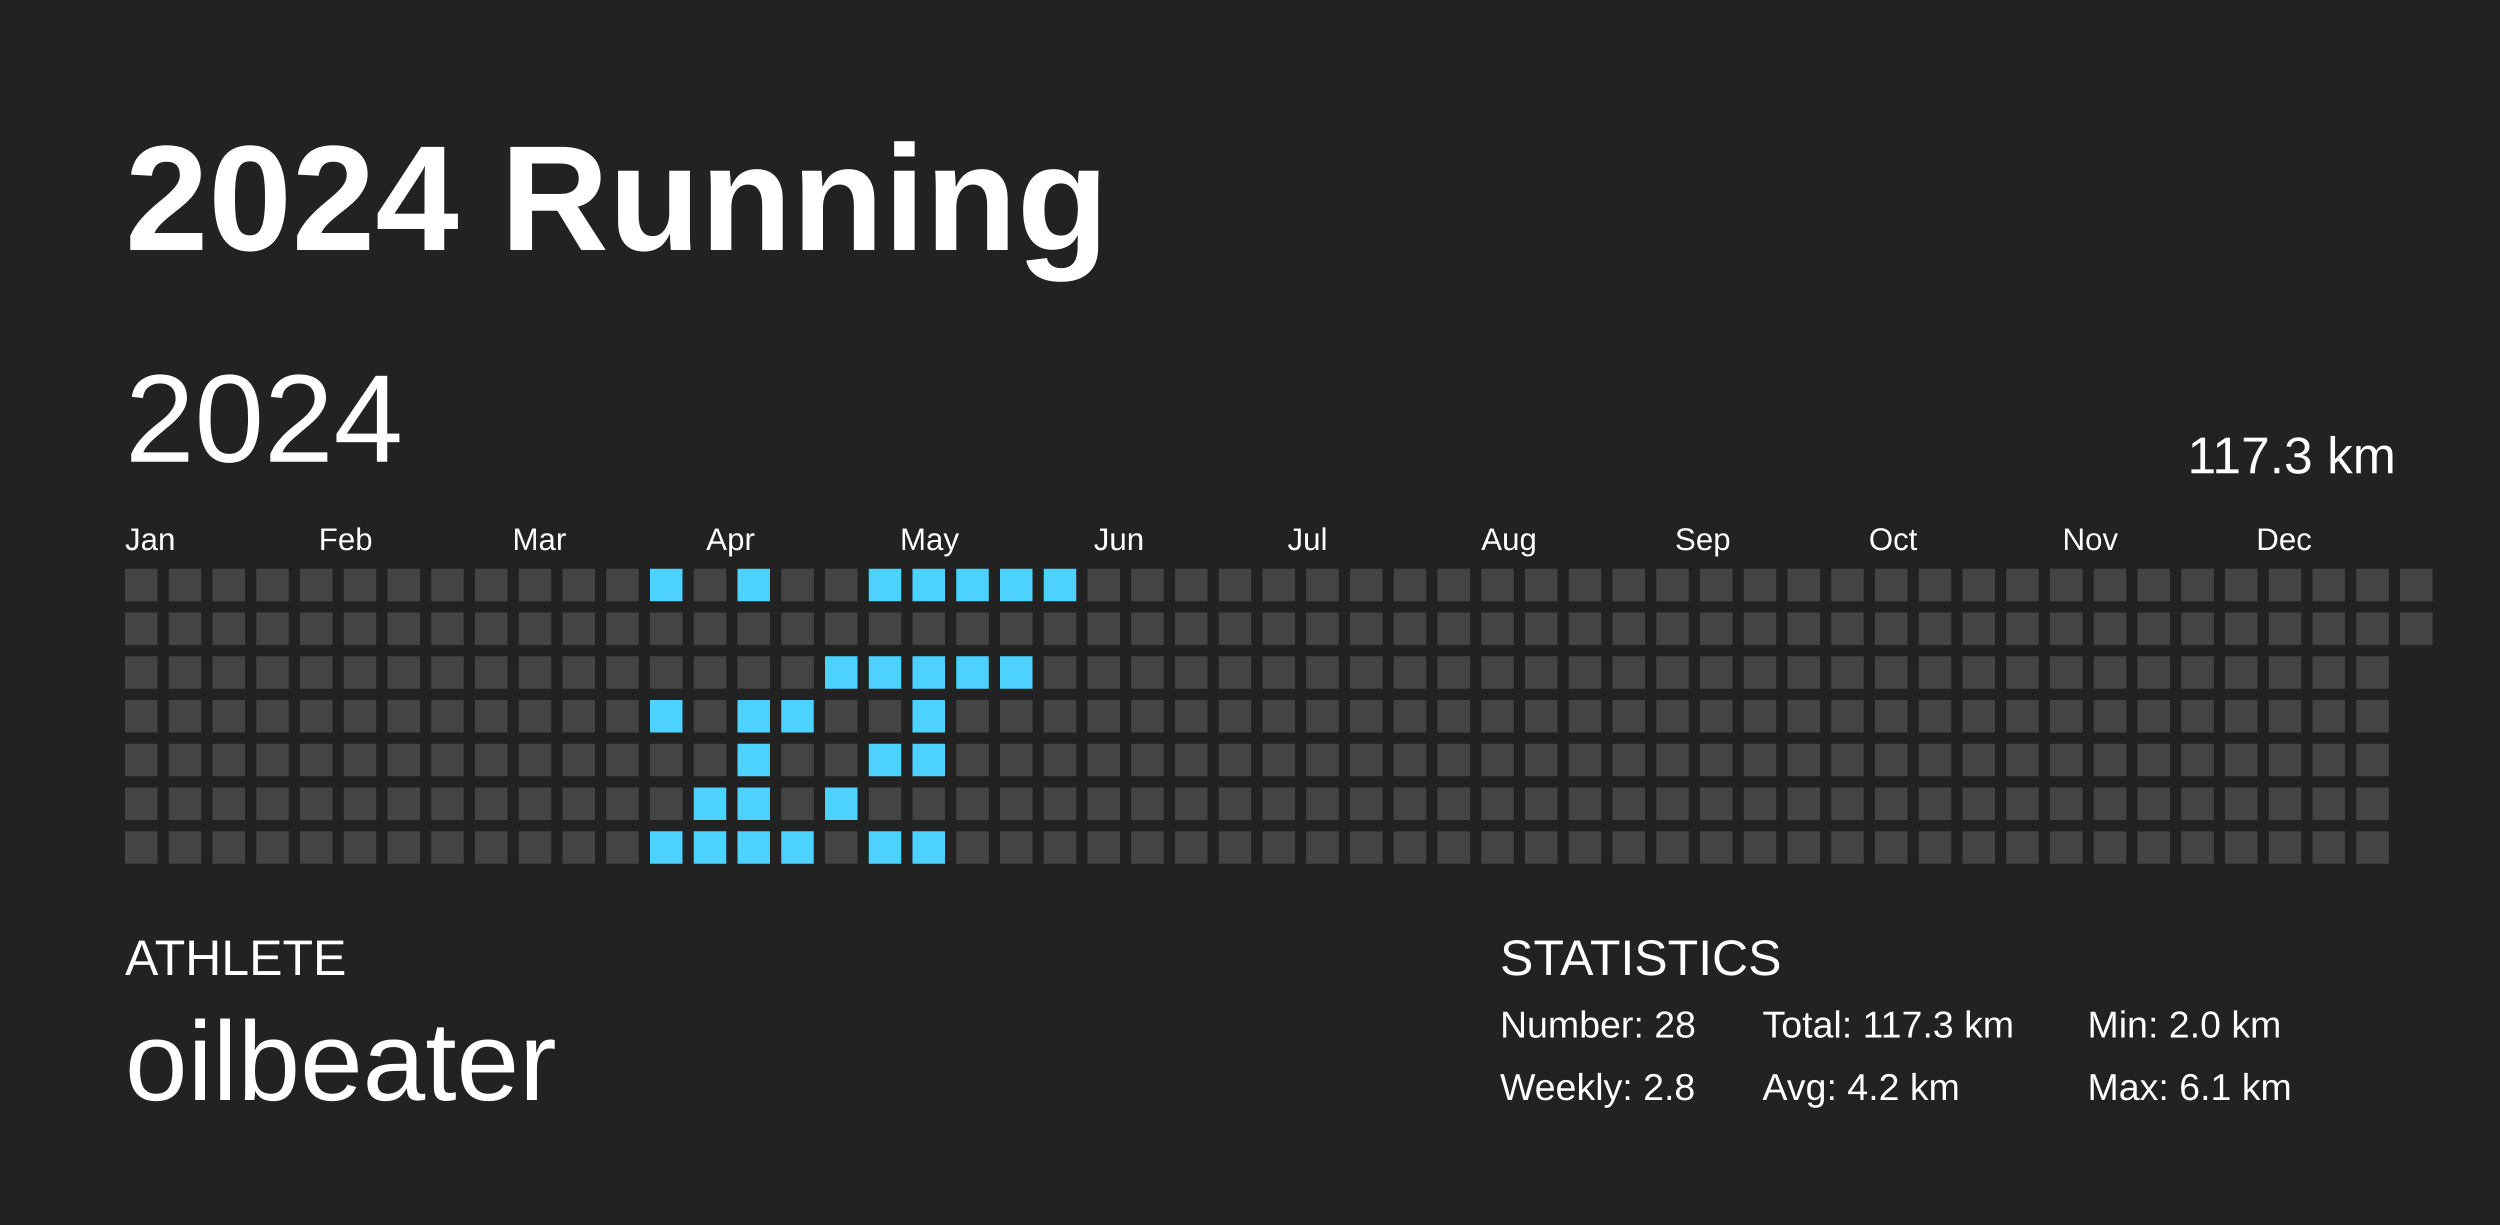
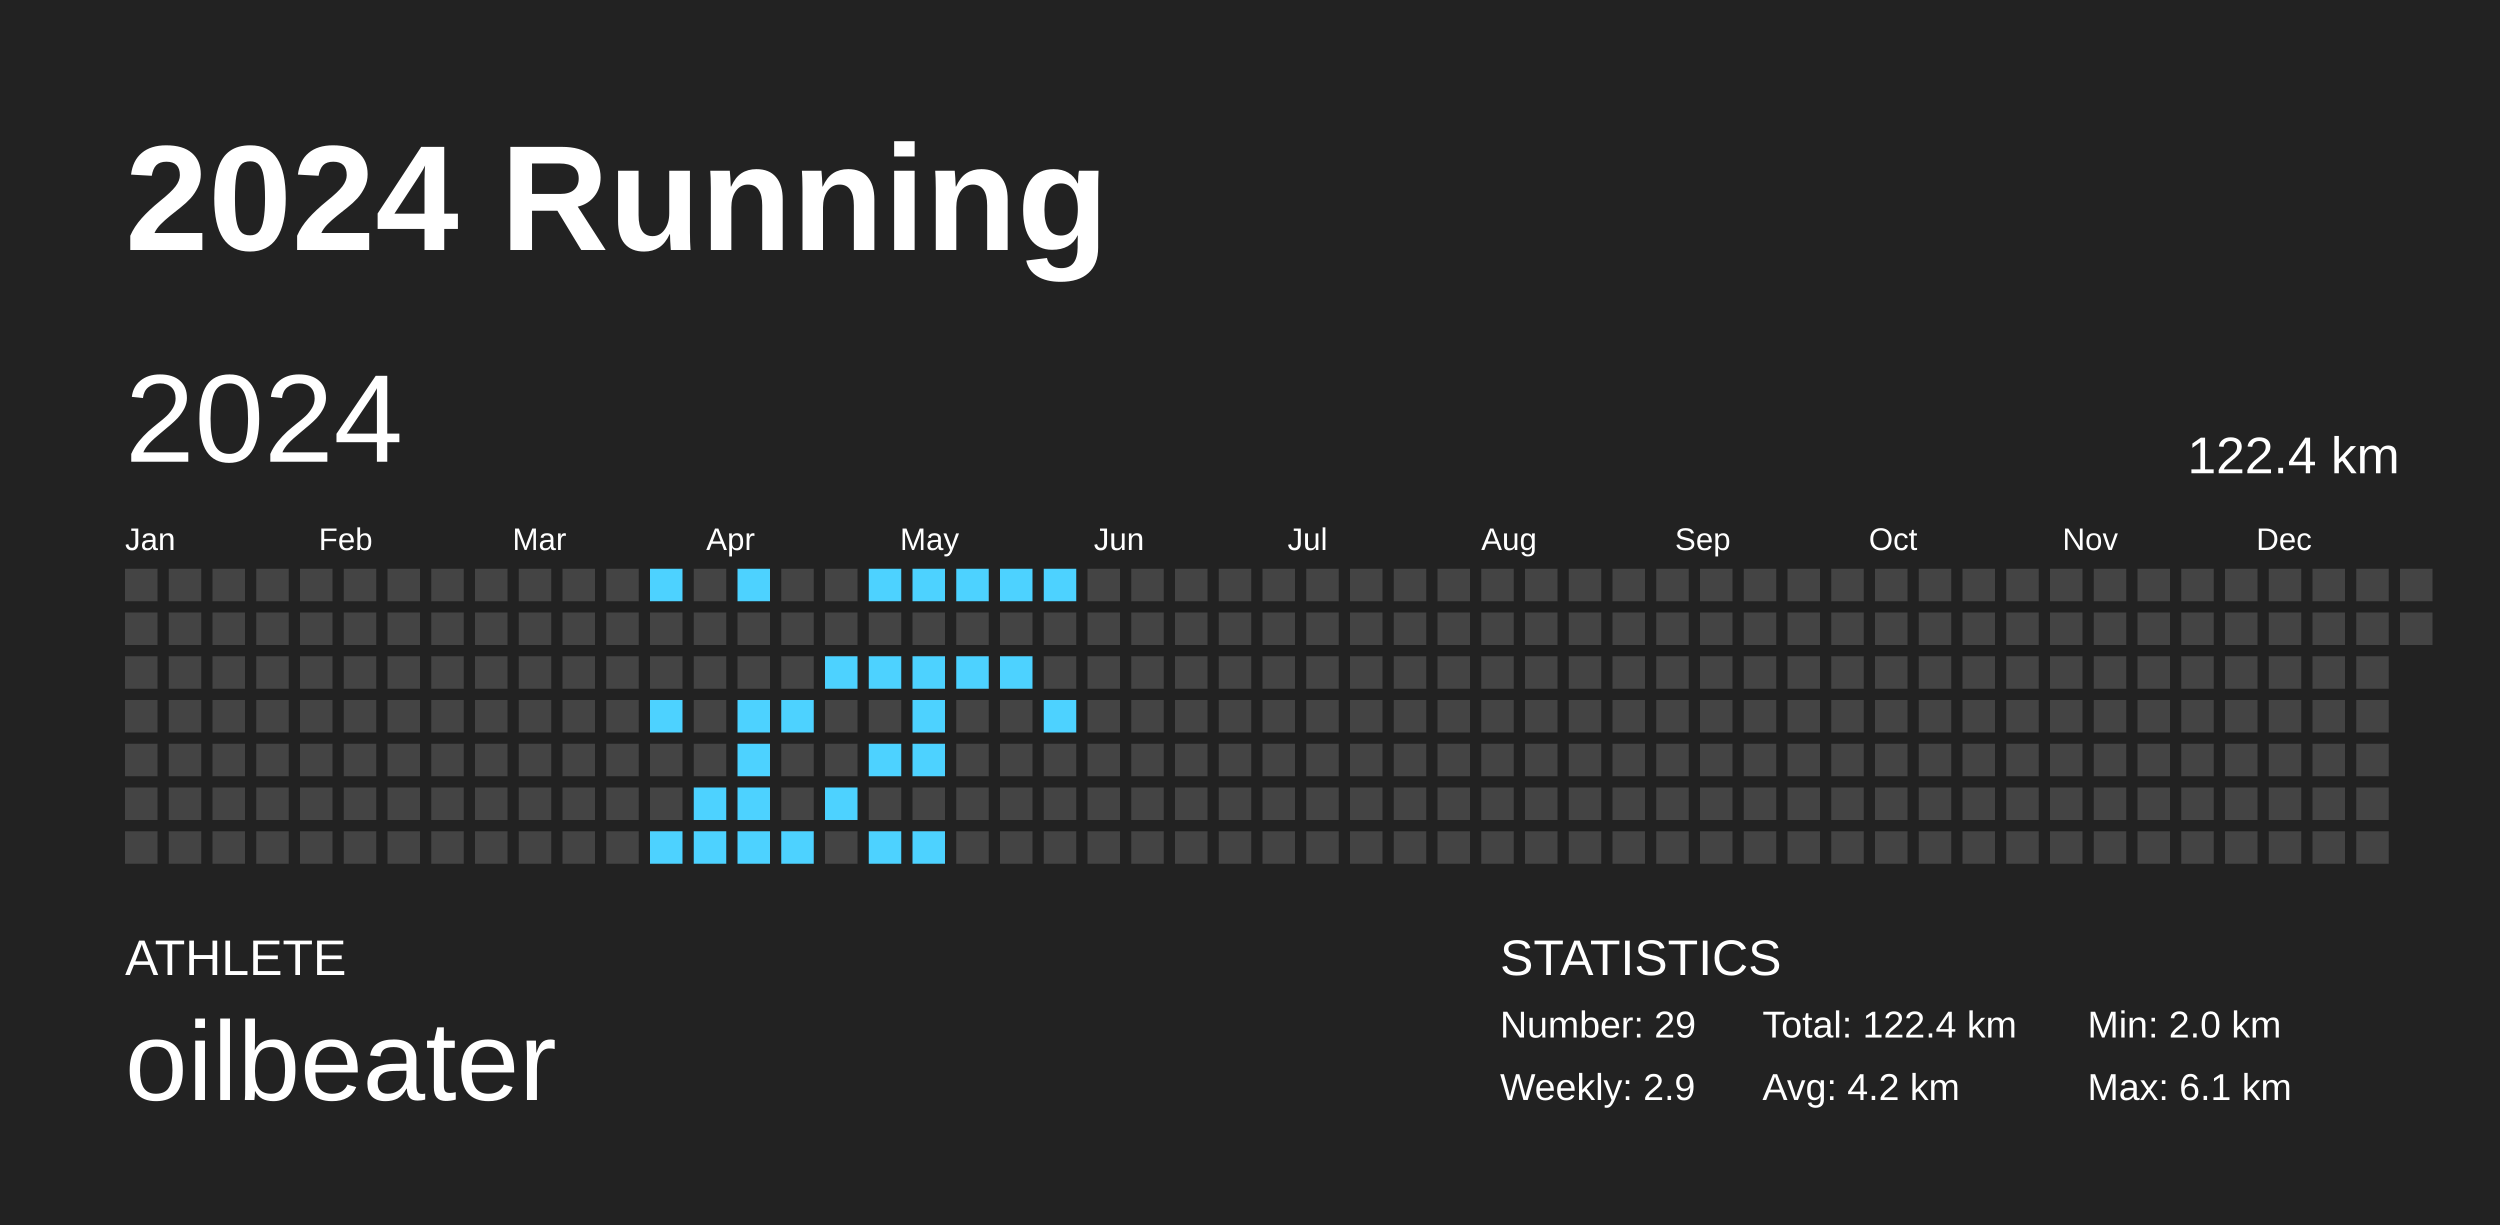
<svg xmlns="http://www.w3.org/2000/svg" baseProfile="full" height="98mm" version="1.1" viewBox="0,0,200,98" width="200mm">
  <defs />
  <rect fill="#222222" height="98" width="200" x="0" y="0" />
  <text fill="#FFFFFF" style="font-size:12px; font-family:Arial; font-weight:bold;" x="10" y="20">2024 Running</text>
  <text fill="#FFFFFF" style="font-size:4px; font-family:Arial" x="10" y="78">ATHLETE</text>
  <text fill="#FFFFFF" style="font-size:9px; font-family:Arial" x="10" y="88">oilbeater</text>
  <text fill="#FFFFFF" style="font-size:4px; font-family:Arial" x="120" y="78">STATISTICS</text>
-   <text fill="#FFFFFF" style="font-size:3px; font-family:Arial" x="120" y="83">Number: 28</text>
-   <text fill="#FFFFFF" style="font-size:3px; font-family:Arial" x="120" y="88">Weekly: 2.8</text>
-   <text fill="#FFFFFF" style="font-size:3px; font-family:Arial" x="141" y="83">Total: 117.3 km</text>
+   <text fill="#FFFFFF" style="font-size:3px; font-family:Arial" x="120" y="83">Number: 29</text>
+   <text fill="#FFFFFF" style="font-size:3px; font-family:Arial" x="120" y="88">Weekly: 2.9</text>
+   <text fill="#FFFFFF" style="font-size:3px; font-family:Arial" x="141" y="83">Total: 122.4 km</text>
  <text fill="#FFFFFF" style="font-size:3px; font-family:Arial" x="141" y="88">Avg: 4.2 km</text>
  <text fill="#FFFFFF" style="font-size:3px; font-family:Arial" x="167" y="83">Min: 2.0 km</text>
  <text fill="#FFFFFF" style="font-size:3px; font-family:Arial" x="167" y="88">Max: 6.1 km</text>
  <text dominant-baseline="hanging" fill="#FFFFFF" style="font-size:10.0px; font-family:Arial;" x="10" y="30">2024</text>
-   <text dominant-baseline="hanging" fill="#FFFFFF" style="font-size:4.125px; font-family:Arial;" x="175" y="35">117.3 km</text>
+   <text dominant-baseline="hanging" fill="#FFFFFF" style="font-size:4.125px; font-family:Arial;" x="175" y="35">122.4 km</text>
  <text fill="#FFFFFF" style="font-size:2.5px; font-family:Arial" x="10.0" y="44">Jan</text>
  <text fill="#FFFFFF" style="font-size:2.5px; font-family:Arial" x="25.5" y="44">Feb</text>
  <text fill="#FFFFFF" style="font-size:2.5px; font-family:Arial" x="41.0" y="44">Mar</text>
  <text fill="#FFFFFF" style="font-size:2.5px; font-family:Arial" x="56.5" y="44">Apr</text>
  <text fill="#FFFFFF" style="font-size:2.5px; font-family:Arial" x="72.0" y="44">May</text>
  <text fill="#FFFFFF" style="font-size:2.5px; font-family:Arial" x="87.5" y="44">Jun</text>
  <text fill="#FFFFFF" style="font-size:2.5px; font-family:Arial" x="103.0" y="44">Jul</text>
  <text fill="#FFFFFF" style="font-size:2.5px; font-family:Arial" x="118.5" y="44">Aug</text>
  <text fill="#FFFFFF" style="font-size:2.5px; font-family:Arial" x="134.0" y="44">Sep</text>
  <text fill="#FFFFFF" style="font-size:2.5px; font-family:Arial" x="149.5" y="44">Oct</text>
  <text fill="#FFFFFF" style="font-size:2.5px; font-family:Arial" x="165.0" y="44">Nov</text>
  <text fill="#FFFFFF" style="font-size:2.5px; font-family:Arial" x="180.5" y="44">Dec</text>
  <rect fill="#444444" height="2.6" width="2.6" x="10.0" y="45.5" />
  <rect fill="#444444" height="2.6" width="2.6" x="10.0" y="49.0" />
  <rect fill="#444444" height="2.6" width="2.6" x="10.0" y="52.5" />
  <rect fill="#444444" height="2.6" width="2.6" x="10.0" y="56.0" />
  <rect fill="#444444" height="2.6" width="2.6" x="10.0" y="59.5" />
  <rect fill="#444444" height="2.6" width="2.6" x="10.0" y="63.0" />
  <rect fill="#444444" height="2.6" width="2.6" x="10.0" y="66.5" />
  <rect fill="#444444" height="2.6" width="2.6" x="13.5" y="45.5" />
  <rect fill="#444444" height="2.6" width="2.6" x="13.5" y="49.0" />
  <rect fill="#444444" height="2.6" width="2.6" x="13.5" y="52.5" />
  <rect fill="#444444" height="2.6" width="2.6" x="13.5" y="56.0" />
  <rect fill="#444444" height="2.6" width="2.6" x="13.5" y="59.5" />
  <rect fill="#444444" height="2.6" width="2.6" x="13.5" y="63.0" />
  <rect fill="#444444" height="2.6" width="2.6" x="13.5" y="66.5" />
  <rect fill="#444444" height="2.6" width="2.6" x="17.0" y="45.5" />
  <rect fill="#444444" height="2.6" width="2.6" x="17.0" y="49.0" />
  <rect fill="#444444" height="2.6" width="2.6" x="17.0" y="52.5" />
  <rect fill="#444444" height="2.6" width="2.6" x="17.0" y="56.0" />
  <rect fill="#444444" height="2.6" width="2.6" x="17.0" y="59.5" />
  <rect fill="#444444" height="2.6" width="2.6" x="17.0" y="63.0" />
  <rect fill="#444444" height="2.6" width="2.6" x="17.0" y="66.5" />
  <rect fill="#444444" height="2.6" width="2.6" x="20.5" y="45.5" />
  <rect fill="#444444" height="2.6" width="2.6" x="20.5" y="49.0" />
  <rect fill="#444444" height="2.6" width="2.6" x="20.5" y="52.5" />
  <rect fill="#444444" height="2.6" width="2.6" x="20.5" y="56.0" />
  <rect fill="#444444" height="2.6" width="2.6" x="20.5" y="59.5" />
  <rect fill="#444444" height="2.6" width="2.6" x="20.5" y="63.0" />
  <rect fill="#444444" height="2.6" width="2.6" x="20.5" y="66.5" />
  <rect fill="#444444" height="2.6" width="2.6" x="24.0" y="45.5" />
  <rect fill="#444444" height="2.6" width="2.6" x="24.0" y="49.0" />
  <rect fill="#444444" height="2.6" width="2.6" x="24.0" y="52.5" />
  <rect fill="#444444" height="2.6" width="2.6" x="24.0" y="56.0" />
  <rect fill="#444444" height="2.6" width="2.6" x="24.0" y="59.5" />
  <rect fill="#444444" height="2.6" width="2.6" x="24.0" y="63.0" />
  <rect fill="#444444" height="2.6" width="2.6" x="24.0" y="66.5" />
  <rect fill="#444444" height="2.6" width="2.6" x="27.5" y="45.5" />
  <rect fill="#444444" height="2.6" width="2.6" x="27.5" y="49.0" />
  <rect fill="#444444" height="2.6" width="2.6" x="27.5" y="52.5" />
  <rect fill="#444444" height="2.6" width="2.6" x="27.5" y="56.0" />
  <rect fill="#444444" height="2.6" width="2.6" x="27.5" y="59.5" />
  <rect fill="#444444" height="2.6" width="2.6" x="27.5" y="63.0" />
  <rect fill="#444444" height="2.6" width="2.6" x="27.5" y="66.5" />
  <rect fill="#444444" height="2.6" width="2.6" x="31.0" y="45.5" />
  <rect fill="#444444" height="2.6" width="2.6" x="31.0" y="49.0" />
  <rect fill="#444444" height="2.6" width="2.6" x="31.0" y="52.5" />
  <rect fill="#444444" height="2.6" width="2.6" x="31.0" y="56.0" />
  <rect fill="#444444" height="2.6" width="2.6" x="31.0" y="59.5" />
  <rect fill="#444444" height="2.6" width="2.6" x="31.0" y="63.0" />
  <rect fill="#444444" height="2.6" width="2.6" x="31.0" y="66.5" />
  <rect fill="#444444" height="2.6" width="2.6" x="34.5" y="45.5" />
  <rect fill="#444444" height="2.6" width="2.6" x="34.5" y="49.0" />
  <rect fill="#444444" height="2.6" width="2.6" x="34.5" y="52.5" />
  <rect fill="#444444" height="2.6" width="2.6" x="34.5" y="56.0" />
  <rect fill="#444444" height="2.6" width="2.6" x="34.5" y="59.5" />
  <rect fill="#444444" height="2.6" width="2.6" x="34.5" y="63.0" />
  <rect fill="#444444" height="2.6" width="2.6" x="34.5" y="66.5" />
  <rect fill="#444444" height="2.6" width="2.6" x="38.0" y="45.5" />
  <rect fill="#444444" height="2.6" width="2.6" x="38.0" y="49.0" />
  <rect fill="#444444" height="2.6" width="2.6" x="38.0" y="52.5" />
  <rect fill="#444444" height="2.6" width="2.6" x="38.0" y="56.0" />
  <rect fill="#444444" height="2.6" width="2.6" x="38.0" y="59.5" />
  <rect fill="#444444" height="2.6" width="2.6" x="38.0" y="63.0" />
  <rect fill="#444444" height="2.6" width="2.6" x="38.0" y="66.5" />
  <rect fill="#444444" height="2.6" width="2.6" x="41.5" y="45.5" />
  <rect fill="#444444" height="2.6" width="2.6" x="41.5" y="49.0" />
  <rect fill="#444444" height="2.6" width="2.6" x="41.5" y="52.5" />
  <rect fill="#444444" height="2.6" width="2.6" x="41.5" y="56.0" />
  <rect fill="#444444" height="2.6" width="2.6" x="41.5" y="59.5" />
  <rect fill="#444444" height="2.6" width="2.6" x="41.5" y="63.0" />
  <rect fill="#444444" height="2.6" width="2.6" x="41.5" y="66.5" />
  <rect fill="#444444" height="2.6" width="2.6" x="45.0" y="45.5" />
  <rect fill="#444444" height="2.6" width="2.6" x="45.0" y="49.0" />
  <rect fill="#444444" height="2.6" width="2.6" x="45.0" y="52.5" />
  <rect fill="#444444" height="2.6" width="2.6" x="45.0" y="56.0" />
  <rect fill="#444444" height="2.6" width="2.6" x="45.0" y="59.5" />
  <rect fill="#444444" height="2.6" width="2.6" x="45.0" y="63.0" />
  <rect fill="#444444" height="2.6" width="2.6" x="45.0" y="66.5" />
  <rect fill="#444444" height="2.6" width="2.6" x="48.5" y="45.5" />
  <rect fill="#444444" height="2.6" width="2.6" x="48.5" y="49.0" />
  <rect fill="#444444" height="2.6" width="2.6" x="48.5" y="52.5" />
  <rect fill="#444444" height="2.6" width="2.6" x="48.5" y="56.0" />
  <rect fill="#444444" height="2.6" width="2.6" x="48.5" y="59.5" />
  <rect fill="#444444" height="2.6" width="2.6" x="48.5" y="63.0" />
  <rect fill="#444444" height="2.6" width="2.6" x="48.5" y="66.5" />
  <rect fill="#4dd2ff" height="2.6" width="2.6" x="52.0" y="45.5" />
  <rect fill="#444444" height="2.6" width="2.6" x="52.0" y="49.0" />
  <rect fill="#444444" height="2.6" width="2.6" x="52.0" y="52.5" />
  <rect fill="#4dd2ff" height="2.6" width="2.6" x="52.0" y="56.0" />
  <rect fill="#444444" height="2.6" width="2.6" x="52.0" y="59.5" />
  <rect fill="#444444" height="2.6" width="2.6" x="52.0" y="63.0" />
  <rect fill="#4dd2ff" height="2.6" width="2.6" x="52.0" y="66.5" />
  <rect fill="#444444" height="2.6" width="2.6" x="55.5" y="45.5" />
  <rect fill="#444444" height="2.6" width="2.6" x="55.5" y="49.0" />
  <rect fill="#444444" height="2.6" width="2.6" x="55.5" y="52.5" />
  <rect fill="#444444" height="2.6" width="2.6" x="55.5" y="56.0" />
  <rect fill="#444444" height="2.6" width="2.6" x="55.5" y="59.5" />
  <rect fill="#4dd2ff" height="2.6" width="2.6" x="55.5" y="63.0" />
  <rect fill="#4dd2ff" height="2.6" width="2.6" x="55.5" y="66.5" />
  <rect fill="#4dd2ff" height="2.6" width="2.6" x="59.0" y="45.5" />
  <rect fill="#444444" height="2.6" width="2.6" x="59.0" y="49.0" />
  <rect fill="#444444" height="2.6" width="2.6" x="59.0" y="52.5" />
  <rect fill="#4dd2ff" height="2.6" width="2.6" x="59.0" y="56.0" />
  <rect fill="#4dd2ff" height="2.6" width="2.6" x="59.0" y="59.5" />
  <rect fill="#4dd2ff" height="2.6" width="2.6" x="59.0" y="63.0" />
  <rect fill="#4dd2ff" height="2.6" width="2.6" x="59.0" y="66.5" />
  <rect fill="#444444" height="2.6" width="2.6" x="62.5" y="45.5" />
  <rect fill="#444444" height="2.6" width="2.6" x="62.5" y="49.0" />
  <rect fill="#444444" height="2.6" width="2.6" x="62.5" y="52.5" />
  <rect fill="#4dd2ff" height="2.6" width="2.6" x="62.5" y="56.0" />
  <rect fill="#444444" height="2.6" width="2.6" x="62.5" y="59.5" />
  <rect fill="#444444" height="2.6" width="2.6" x="62.5" y="63.0" />
  <rect fill="#4dd2ff" height="2.6" width="2.6" x="62.5" y="66.5" />
  <rect fill="#444444" height="2.6" width="2.6" x="66.0" y="45.5" />
  <rect fill="#444444" height="2.6" width="2.6" x="66.0" y="49.0" />
  <rect fill="#4dd2ff" height="2.6" width="2.6" x="66.0" y="52.5" />
  <rect fill="#444444" height="2.6" width="2.6" x="66.0" y="56.0" />
  <rect fill="#444444" height="2.6" width="2.6" x="66.0" y="59.5" />
  <rect fill="#4dd2ff" height="2.6" width="2.6" x="66.0" y="63.0" />
  <rect fill="#444444" height="2.6" width="2.6" x="66.0" y="66.5" />
  <rect fill="#4dd2ff" height="2.6" width="2.6" x="69.5" y="45.5" />
  <rect fill="#444444" height="2.6" width="2.6" x="69.5" y="49.0" />
  <rect fill="#4dd2ff" height="2.6" width="2.6" x="69.5" y="52.5" />
  <rect fill="#444444" height="2.6" width="2.6" x="69.5" y="56.0" />
  <rect fill="#4dd2ff" height="2.6" width="2.6" x="69.5" y="59.5" />
  <rect fill="#444444" height="2.6" width="2.6" x="69.5" y="63.0" />
  <rect fill="#4dd2ff" height="2.6" width="2.6" x="69.5" y="66.5" />
  <rect fill="#4dd2ff" height="2.6" width="2.6" x="73.0" y="45.5" />
  <rect fill="#444444" height="2.6" width="2.6" x="73.0" y="49.0" />
  <rect fill="#4dd2ff" height="2.6" width="2.6" x="73.0" y="52.5" />
  <rect fill="#4dd2ff" height="2.6" width="2.6" x="73.0" y="56.0" />
  <rect fill="#4dd2ff" height="2.6" width="2.6" x="73.0" y="59.5" />
  <rect fill="#444444" height="2.6" width="2.6" x="73.0" y="63.0" />
  <rect fill="#4dd2ff" height="2.6" width="2.6" x="73.0" y="66.5" />
  <rect fill="#4dd2ff" height="2.6" width="2.6" x="76.5" y="45.5" />
  <rect fill="#444444" height="2.6" width="2.6" x="76.5" y="49.0" />
  <rect fill="#4dd2ff" height="2.6" width="2.6" x="76.5" y="52.5" />
  <rect fill="#444444" height="2.6" width="2.6" x="76.5" y="56.0" />
  <rect fill="#444444" height="2.6" width="2.6" x="76.5" y="59.5" />
  <rect fill="#444444" height="2.6" width="2.6" x="76.5" y="63.0" />
  <rect fill="#444444" height="2.6" width="2.6" x="76.5" y="66.5" />
  <rect fill="#4dd2ff" height="2.6" width="2.6" x="80.0" y="45.5" />
  <rect fill="#444444" height="2.6" width="2.6" x="80.0" y="49.0" />
  <rect fill="#4dd2ff" height="2.6" width="2.6" x="80.0" y="52.5" />
  <rect fill="#444444" height="2.6" width="2.6" x="80.0" y="56.0" />
  <rect fill="#444444" height="2.6" width="2.6" x="80.0" y="59.5" />
  <rect fill="#444444" height="2.6" width="2.6" x="80.0" y="63.0" />
  <rect fill="#444444" height="2.6" width="2.6" x="80.0" y="66.5" />
  <rect fill="#4dd2ff" height="2.6" width="2.6" x="83.5" y="45.5" />
  <rect fill="#444444" height="2.6" width="2.6" x="83.5" y="49.0" />
  <rect fill="#444444" height="2.6" width="2.6" x="83.5" y="52.5" />
-   <rect fill="#444444" height="2.6" width="2.6" x="83.5" y="56.0" />
+   <rect fill="#4dd2ff" height="2.6" width="2.6" x="83.5" y="56.0" />
  <rect fill="#444444" height="2.6" width="2.6" x="83.5" y="59.5" />
  <rect fill="#444444" height="2.6" width="2.6" x="83.5" y="63.0" />
  <rect fill="#444444" height="2.6" width="2.6" x="83.5" y="66.5" />
  <rect fill="#444444" height="2.6" width="2.6" x="87.0" y="45.5" />
  <rect fill="#444444" height="2.6" width="2.6" x="87.0" y="49.0" />
  <rect fill="#444444" height="2.6" width="2.6" x="87.0" y="52.5" />
  <rect fill="#444444" height="2.6" width="2.6" x="87.0" y="56.0" />
  <rect fill="#444444" height="2.6" width="2.6" x="87.0" y="59.5" />
  <rect fill="#444444" height="2.6" width="2.6" x="87.0" y="63.0" />
  <rect fill="#444444" height="2.6" width="2.6" x="87.0" y="66.5" />
  <rect fill="#444444" height="2.6" width="2.6" x="90.5" y="45.5" />
  <rect fill="#444444" height="2.6" width="2.6" x="90.5" y="49.0" />
  <rect fill="#444444" height="2.6" width="2.6" x="90.5" y="52.5" />
  <rect fill="#444444" height="2.6" width="2.6" x="90.5" y="56.0" />
  <rect fill="#444444" height="2.6" width="2.6" x="90.5" y="59.5" />
  <rect fill="#444444" height="2.6" width="2.6" x="90.5" y="63.0" />
  <rect fill="#444444" height="2.6" width="2.6" x="90.5" y="66.5" />
  <rect fill="#444444" height="2.6" width="2.6" x="94.0" y="45.5" />
  <rect fill="#444444" height="2.6" width="2.6" x="94.0" y="49.0" />
  <rect fill="#444444" height="2.6" width="2.6" x="94.0" y="52.5" />
  <rect fill="#444444" height="2.6" width="2.6" x="94.0" y="56.0" />
  <rect fill="#444444" height="2.6" width="2.6" x="94.0" y="59.5" />
  <rect fill="#444444" height="2.6" width="2.6" x="94.0" y="63.0" />
  <rect fill="#444444" height="2.6" width="2.6" x="94.0" y="66.5" />
  <rect fill="#444444" height="2.6" width="2.6" x="97.5" y="45.5" />
  <rect fill="#444444" height="2.6" width="2.6" x="97.5" y="49.0" />
  <rect fill="#444444" height="2.6" width="2.6" x="97.5" y="52.5" />
  <rect fill="#444444" height="2.6" width="2.6" x="97.5" y="56.0" />
  <rect fill="#444444" height="2.6" width="2.6" x="97.5" y="59.5" />
  <rect fill="#444444" height="2.6" width="2.6" x="97.5" y="63.0" />
  <rect fill="#444444" height="2.6" width="2.6" x="97.5" y="66.5" />
  <rect fill="#444444" height="2.6" width="2.6" x="101.0" y="45.5" />
  <rect fill="#444444" height="2.6" width="2.6" x="101.0" y="49.0" />
  <rect fill="#444444" height="2.6" width="2.6" x="101.0" y="52.5" />
  <rect fill="#444444" height="2.6" width="2.6" x="101.0" y="56.0" />
  <rect fill="#444444" height="2.6" width="2.6" x="101.0" y="59.5" />
  <rect fill="#444444" height="2.6" width="2.6" x="101.0" y="63.0" />
  <rect fill="#444444" height="2.6" width="2.6" x="101.0" y="66.5" />
  <rect fill="#444444" height="2.6" width="2.6" x="104.5" y="45.5" />
  <rect fill="#444444" height="2.6" width="2.6" x="104.5" y="49.0" />
  <rect fill="#444444" height="2.6" width="2.6" x="104.5" y="52.5" />
  <rect fill="#444444" height="2.6" width="2.6" x="104.5" y="56.0" />
  <rect fill="#444444" height="2.6" width="2.6" x="104.5" y="59.5" />
  <rect fill="#444444" height="2.6" width="2.6" x="104.5" y="63.0" />
  <rect fill="#444444" height="2.6" width="2.6" x="104.5" y="66.5" />
  <rect fill="#444444" height="2.6" width="2.6" x="108.0" y="45.5" />
  <rect fill="#444444" height="2.6" width="2.6" x="108.0" y="49.0" />
  <rect fill="#444444" height="2.6" width="2.6" x="108.0" y="52.5" />
  <rect fill="#444444" height="2.6" width="2.6" x="108.0" y="56.0" />
  <rect fill="#444444" height="2.6" width="2.6" x="108.0" y="59.5" />
  <rect fill="#444444" height="2.6" width="2.6" x="108.0" y="63.0" />
  <rect fill="#444444" height="2.6" width="2.6" x="108.0" y="66.5" />
  <rect fill="#444444" height="2.6" width="2.6" x="111.5" y="45.5" />
  <rect fill="#444444" height="2.6" width="2.6" x="111.5" y="49.0" />
  <rect fill="#444444" height="2.6" width="2.6" x="111.5" y="52.5" />
  <rect fill="#444444" height="2.6" width="2.6" x="111.5" y="56.0" />
  <rect fill="#444444" height="2.6" width="2.6" x="111.5" y="59.5" />
  <rect fill="#444444" height="2.6" width="2.6" x="111.5" y="63.0" />
  <rect fill="#444444" height="2.6" width="2.6" x="111.5" y="66.5" />
  <rect fill="#444444" height="2.6" width="2.6" x="115.0" y="45.5" />
  <rect fill="#444444" height="2.6" width="2.6" x="115.0" y="49.0" />
  <rect fill="#444444" height="2.6" width="2.6" x="115.0" y="52.5" />
  <rect fill="#444444" height="2.6" width="2.6" x="115.0" y="56.0" />
  <rect fill="#444444" height="2.6" width="2.6" x="115.0" y="59.5" />
  <rect fill="#444444" height="2.6" width="2.6" x="115.0" y="63.0" />
  <rect fill="#444444" height="2.6" width="2.6" x="115.0" y="66.5" />
  <rect fill="#444444" height="2.6" width="2.6" x="118.5" y="45.5" />
  <rect fill="#444444" height="2.6" width="2.6" x="118.5" y="49.0" />
  <rect fill="#444444" height="2.6" width="2.6" x="118.5" y="52.5" />
  <rect fill="#444444" height="2.6" width="2.6" x="118.5" y="56.0" />
  <rect fill="#444444" height="2.6" width="2.6" x="118.5" y="59.5" />
  <rect fill="#444444" height="2.6" width="2.6" x="118.5" y="63.0" />
  <rect fill="#444444" height="2.6" width="2.6" x="118.5" y="66.5" />
  <rect fill="#444444" height="2.6" width="2.6" x="122.0" y="45.5" />
  <rect fill="#444444" height="2.6" width="2.6" x="122.0" y="49.0" />
  <rect fill="#444444" height="2.6" width="2.6" x="122.0" y="52.5" />
  <rect fill="#444444" height="2.6" width="2.6" x="122.0" y="56.0" />
  <rect fill="#444444" height="2.6" width="2.6" x="122.0" y="59.5" />
  <rect fill="#444444" height="2.6" width="2.6" x="122.0" y="63.0" />
  <rect fill="#444444" height="2.6" width="2.6" x="122.0" y="66.5" />
  <rect fill="#444444" height="2.6" width="2.6" x="125.5" y="45.5" />
  <rect fill="#444444" height="2.6" width="2.6" x="125.5" y="49.0" />
  <rect fill="#444444" height="2.6" width="2.6" x="125.5" y="52.5" />
  <rect fill="#444444" height="2.6" width="2.6" x="125.5" y="56.0" />
  <rect fill="#444444" height="2.6" width="2.6" x="125.5" y="59.5" />
  <rect fill="#444444" height="2.6" width="2.6" x="125.5" y="63.0" />
  <rect fill="#444444" height="2.6" width="2.6" x="125.5" y="66.5" />
  <rect fill="#444444" height="2.6" width="2.6" x="129.0" y="45.5" />
  <rect fill="#444444" height="2.6" width="2.6" x="129.0" y="49.0" />
  <rect fill="#444444" height="2.6" width="2.6" x="129.0" y="52.5" />
  <rect fill="#444444" height="2.6" width="2.6" x="129.0" y="56.0" />
  <rect fill="#444444" height="2.6" width="2.6" x="129.0" y="59.5" />
  <rect fill="#444444" height="2.6" width="2.6" x="129.0" y="63.0" />
  <rect fill="#444444" height="2.6" width="2.6" x="129.0" y="66.5" />
  <rect fill="#444444" height="2.6" width="2.6" x="132.5" y="45.5" />
  <rect fill="#444444" height="2.6" width="2.6" x="132.5" y="49.0" />
  <rect fill="#444444" height="2.6" width="2.6" x="132.5" y="52.5" />
  <rect fill="#444444" height="2.6" width="2.6" x="132.5" y="56.0" />
  <rect fill="#444444" height="2.6" width="2.6" x="132.5" y="59.5" />
  <rect fill="#444444" height="2.6" width="2.6" x="132.5" y="63.0" />
  <rect fill="#444444" height="2.6" width="2.6" x="132.5" y="66.5" />
  <rect fill="#444444" height="2.6" width="2.6" x="136.0" y="45.5" />
  <rect fill="#444444" height="2.6" width="2.6" x="136.0" y="49.0" />
  <rect fill="#444444" height="2.6" width="2.6" x="136.0" y="52.5" />
  <rect fill="#444444" height="2.6" width="2.6" x="136.0" y="56.0" />
  <rect fill="#444444" height="2.6" width="2.6" x="136.0" y="59.5" />
  <rect fill="#444444" height="2.6" width="2.6" x="136.0" y="63.0" />
  <rect fill="#444444" height="2.6" width="2.6" x="136.0" y="66.5" />
  <rect fill="#444444" height="2.6" width="2.6" x="139.5" y="45.5" />
  <rect fill="#444444" height="2.6" width="2.6" x="139.5" y="49.0" />
  <rect fill="#444444" height="2.6" width="2.6" x="139.5" y="52.5" />
  <rect fill="#444444" height="2.6" width="2.6" x="139.5" y="56.0" />
  <rect fill="#444444" height="2.6" width="2.6" x="139.5" y="59.5" />
  <rect fill="#444444" height="2.6" width="2.6" x="139.5" y="63.0" />
  <rect fill="#444444" height="2.6" width="2.6" x="139.5" y="66.5" />
  <rect fill="#444444" height="2.6" width="2.6" x="143.0" y="45.5" />
  <rect fill="#444444" height="2.6" width="2.6" x="143.0" y="49.0" />
  <rect fill="#444444" height="2.6" width="2.6" x="143.0" y="52.5" />
  <rect fill="#444444" height="2.6" width="2.6" x="143.0" y="56.0" />
  <rect fill="#444444" height="2.6" width="2.6" x="143.0" y="59.5" />
  <rect fill="#444444" height="2.6" width="2.6" x="143.0" y="63.0" />
  <rect fill="#444444" height="2.6" width="2.6" x="143.0" y="66.5" />
  <rect fill="#444444" height="2.6" width="2.6" x="146.5" y="45.5" />
  <rect fill="#444444" height="2.6" width="2.6" x="146.5" y="49.0" />
  <rect fill="#444444" height="2.6" width="2.6" x="146.5" y="52.5" />
  <rect fill="#444444" height="2.6" width="2.6" x="146.5" y="56.0" />
  <rect fill="#444444" height="2.6" width="2.6" x="146.5" y="59.5" />
  <rect fill="#444444" height="2.6" width="2.6" x="146.5" y="63.0" />
  <rect fill="#444444" height="2.6" width="2.6" x="146.5" y="66.5" />
  <rect fill="#444444" height="2.6" width="2.6" x="150.0" y="45.5" />
  <rect fill="#444444" height="2.6" width="2.6" x="150.0" y="49.0" />
  <rect fill="#444444" height="2.6" width="2.6" x="150.0" y="52.5" />
  <rect fill="#444444" height="2.6" width="2.6" x="150.0" y="56.0" />
  <rect fill="#444444" height="2.6" width="2.6" x="150.0" y="59.5" />
  <rect fill="#444444" height="2.6" width="2.6" x="150.0" y="63.0" />
  <rect fill="#444444" height="2.6" width="2.6" x="150.0" y="66.5" />
  <rect fill="#444444" height="2.6" width="2.6" x="153.5" y="45.5" />
  <rect fill="#444444" height="2.6" width="2.6" x="153.5" y="49.0" />
  <rect fill="#444444" height="2.6" width="2.6" x="153.5" y="52.5" />
  <rect fill="#444444" height="2.6" width="2.6" x="153.5" y="56.0" />
  <rect fill="#444444" height="2.6" width="2.6" x="153.5" y="59.5" />
  <rect fill="#444444" height="2.6" width="2.6" x="153.5" y="63.0" />
  <rect fill="#444444" height="2.6" width="2.6" x="153.5" y="66.5" />
  <rect fill="#444444" height="2.6" width="2.6" x="157.0" y="45.5" />
  <rect fill="#444444" height="2.6" width="2.6" x="157.0" y="49.0" />
  <rect fill="#444444" height="2.6" width="2.6" x="157.0" y="52.5" />
  <rect fill="#444444" height="2.6" width="2.6" x="157.0" y="56.0" />
  <rect fill="#444444" height="2.6" width="2.6" x="157.0" y="59.5" />
  <rect fill="#444444" height="2.6" width="2.6" x="157.0" y="63.0" />
  <rect fill="#444444" height="2.6" width="2.6" x="157.0" y="66.5" />
  <rect fill="#444444" height="2.6" width="2.6" x="160.5" y="45.5" />
  <rect fill="#444444" height="2.6" width="2.6" x="160.5" y="49.0" />
  <rect fill="#444444" height="2.6" width="2.6" x="160.5" y="52.5" />
  <rect fill="#444444" height="2.6" width="2.6" x="160.5" y="56.0" />
  <rect fill="#444444" height="2.6" width="2.6" x="160.5" y="59.5" />
  <rect fill="#444444" height="2.6" width="2.6" x="160.5" y="63.0" />
  <rect fill="#444444" height="2.6" width="2.6" x="160.5" y="66.5" />
  <rect fill="#444444" height="2.6" width="2.6" x="164.0" y="45.5" />
  <rect fill="#444444" height="2.6" width="2.6" x="164.0" y="49.0" />
  <rect fill="#444444" height="2.6" width="2.6" x="164.0" y="52.5" />
  <rect fill="#444444" height="2.6" width="2.6" x="164.0" y="56.0" />
  <rect fill="#444444" height="2.6" width="2.6" x="164.0" y="59.5" />
  <rect fill="#444444" height="2.6" width="2.6" x="164.0" y="63.0" />
  <rect fill="#444444" height="2.6" width="2.6" x="164.0" y="66.5" />
  <rect fill="#444444" height="2.6" width="2.6" x="167.5" y="45.5" />
  <rect fill="#444444" height="2.6" width="2.6" x="167.5" y="49.0" />
  <rect fill="#444444" height="2.6" width="2.6" x="167.5" y="52.5" />
  <rect fill="#444444" height="2.6" width="2.6" x="167.5" y="56.0" />
  <rect fill="#444444" height="2.6" width="2.6" x="167.5" y="59.5" />
  <rect fill="#444444" height="2.6" width="2.6" x="167.5" y="63.0" />
  <rect fill="#444444" height="2.6" width="2.6" x="167.5" y="66.5" />
  <rect fill="#444444" height="2.6" width="2.6" x="171.0" y="45.5" />
  <rect fill="#444444" height="2.6" width="2.6" x="171.0" y="49.0" />
  <rect fill="#444444" height="2.6" width="2.6" x="171.0" y="52.5" />
  <rect fill="#444444" height="2.6" width="2.6" x="171.0" y="56.0" />
  <rect fill="#444444" height="2.6" width="2.6" x="171.0" y="59.5" />
  <rect fill="#444444" height="2.6" width="2.6" x="171.0" y="63.0" />
  <rect fill="#444444" height="2.6" width="2.6" x="171.0" y="66.5" />
  <rect fill="#444444" height="2.6" width="2.6" x="174.5" y="45.5" />
  <rect fill="#444444" height="2.6" width="2.6" x="174.5" y="49.0" />
  <rect fill="#444444" height="2.6" width="2.6" x="174.5" y="52.5" />
  <rect fill="#444444" height="2.6" width="2.6" x="174.5" y="56.0" />
  <rect fill="#444444" height="2.6" width="2.6" x="174.5" y="59.5" />
  <rect fill="#444444" height="2.6" width="2.6" x="174.5" y="63.0" />
  <rect fill="#444444" height="2.6" width="2.6" x="174.5" y="66.5" />
  <rect fill="#444444" height="2.6" width="2.6" x="178.0" y="45.5" />
  <rect fill="#444444" height="2.6" width="2.6" x="178.0" y="49.0" />
  <rect fill="#444444" height="2.6" width="2.6" x="178.0" y="52.5" />
  <rect fill="#444444" height="2.6" width="2.6" x="178.0" y="56.0" />
  <rect fill="#444444" height="2.6" width="2.6" x="178.0" y="59.5" />
  <rect fill="#444444" height="2.6" width="2.6" x="178.0" y="63.0" />
  <rect fill="#444444" height="2.6" width="2.6" x="178.0" y="66.5" />
  <rect fill="#444444" height="2.6" width="2.6" x="181.5" y="45.5" />
  <rect fill="#444444" height="2.6" width="2.6" x="181.5" y="49.0" />
  <rect fill="#444444" height="2.6" width="2.6" x="181.5" y="52.5" />
  <rect fill="#444444" height="2.6" width="2.6" x="181.5" y="56.0" />
  <rect fill="#444444" height="2.6" width="2.6" x="181.5" y="59.5" />
  <rect fill="#444444" height="2.6" width="2.6" x="181.5" y="63.0" />
  <rect fill="#444444" height="2.6" width="2.6" x="181.5" y="66.5" />
  <rect fill="#444444" height="2.6" width="2.6" x="185.0" y="45.5" />
  <rect fill="#444444" height="2.6" width="2.6" x="185.0" y="49.0" />
  <rect fill="#444444" height="2.6" width="2.6" x="185.0" y="52.5" />
  <rect fill="#444444" height="2.6" width="2.6" x="185.0" y="56.0" />
  <rect fill="#444444" height="2.6" width="2.6" x="185.0" y="59.5" />
  <rect fill="#444444" height="2.6" width="2.6" x="185.0" y="63.0" />
  <rect fill="#444444" height="2.6" width="2.6" x="185.0" y="66.5" />
  <rect fill="#444444" height="2.6" width="2.6" x="188.5" y="45.5" />
  <rect fill="#444444" height="2.6" width="2.6" x="188.5" y="49.0" />
  <rect fill="#444444" height="2.6" width="2.6" x="188.5" y="52.5" />
  <rect fill="#444444" height="2.6" width="2.6" x="188.5" y="56.0" />
  <rect fill="#444444" height="2.6" width="2.6" x="188.5" y="59.5" />
  <rect fill="#444444" height="2.6" width="2.6" x="188.5" y="63.0" />
  <rect fill="#444444" height="2.6" width="2.6" x="188.5" y="66.5" />
  <rect fill="#444444" height="2.6" width="2.6" x="192.0" y="45.5" />
  <rect fill="#444444" height="2.6" width="2.6" x="192.0" y="49.0" />
</svg>
